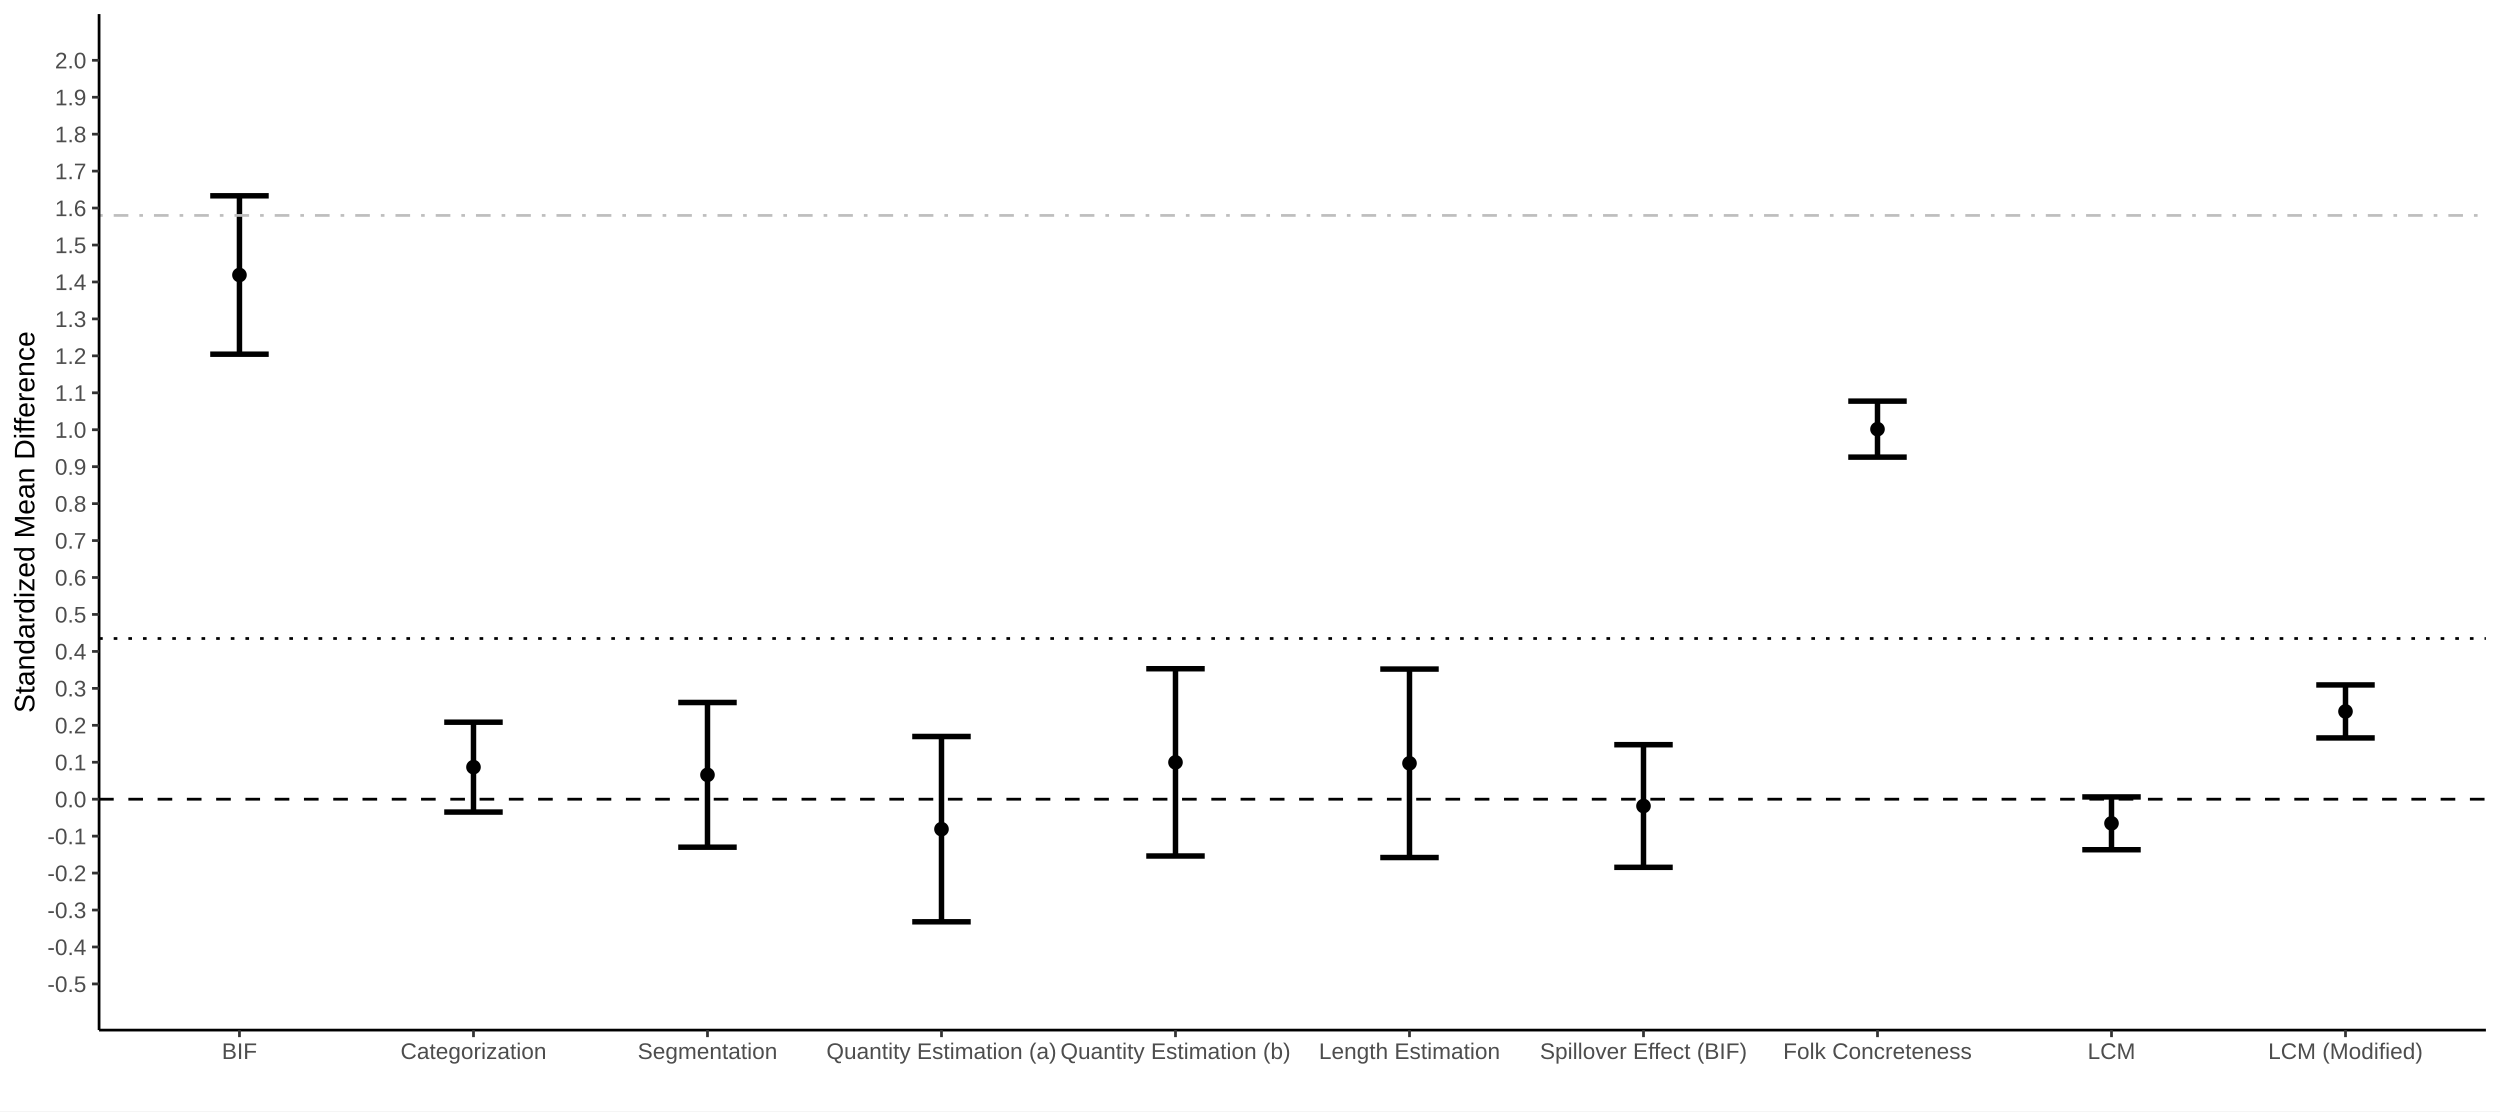
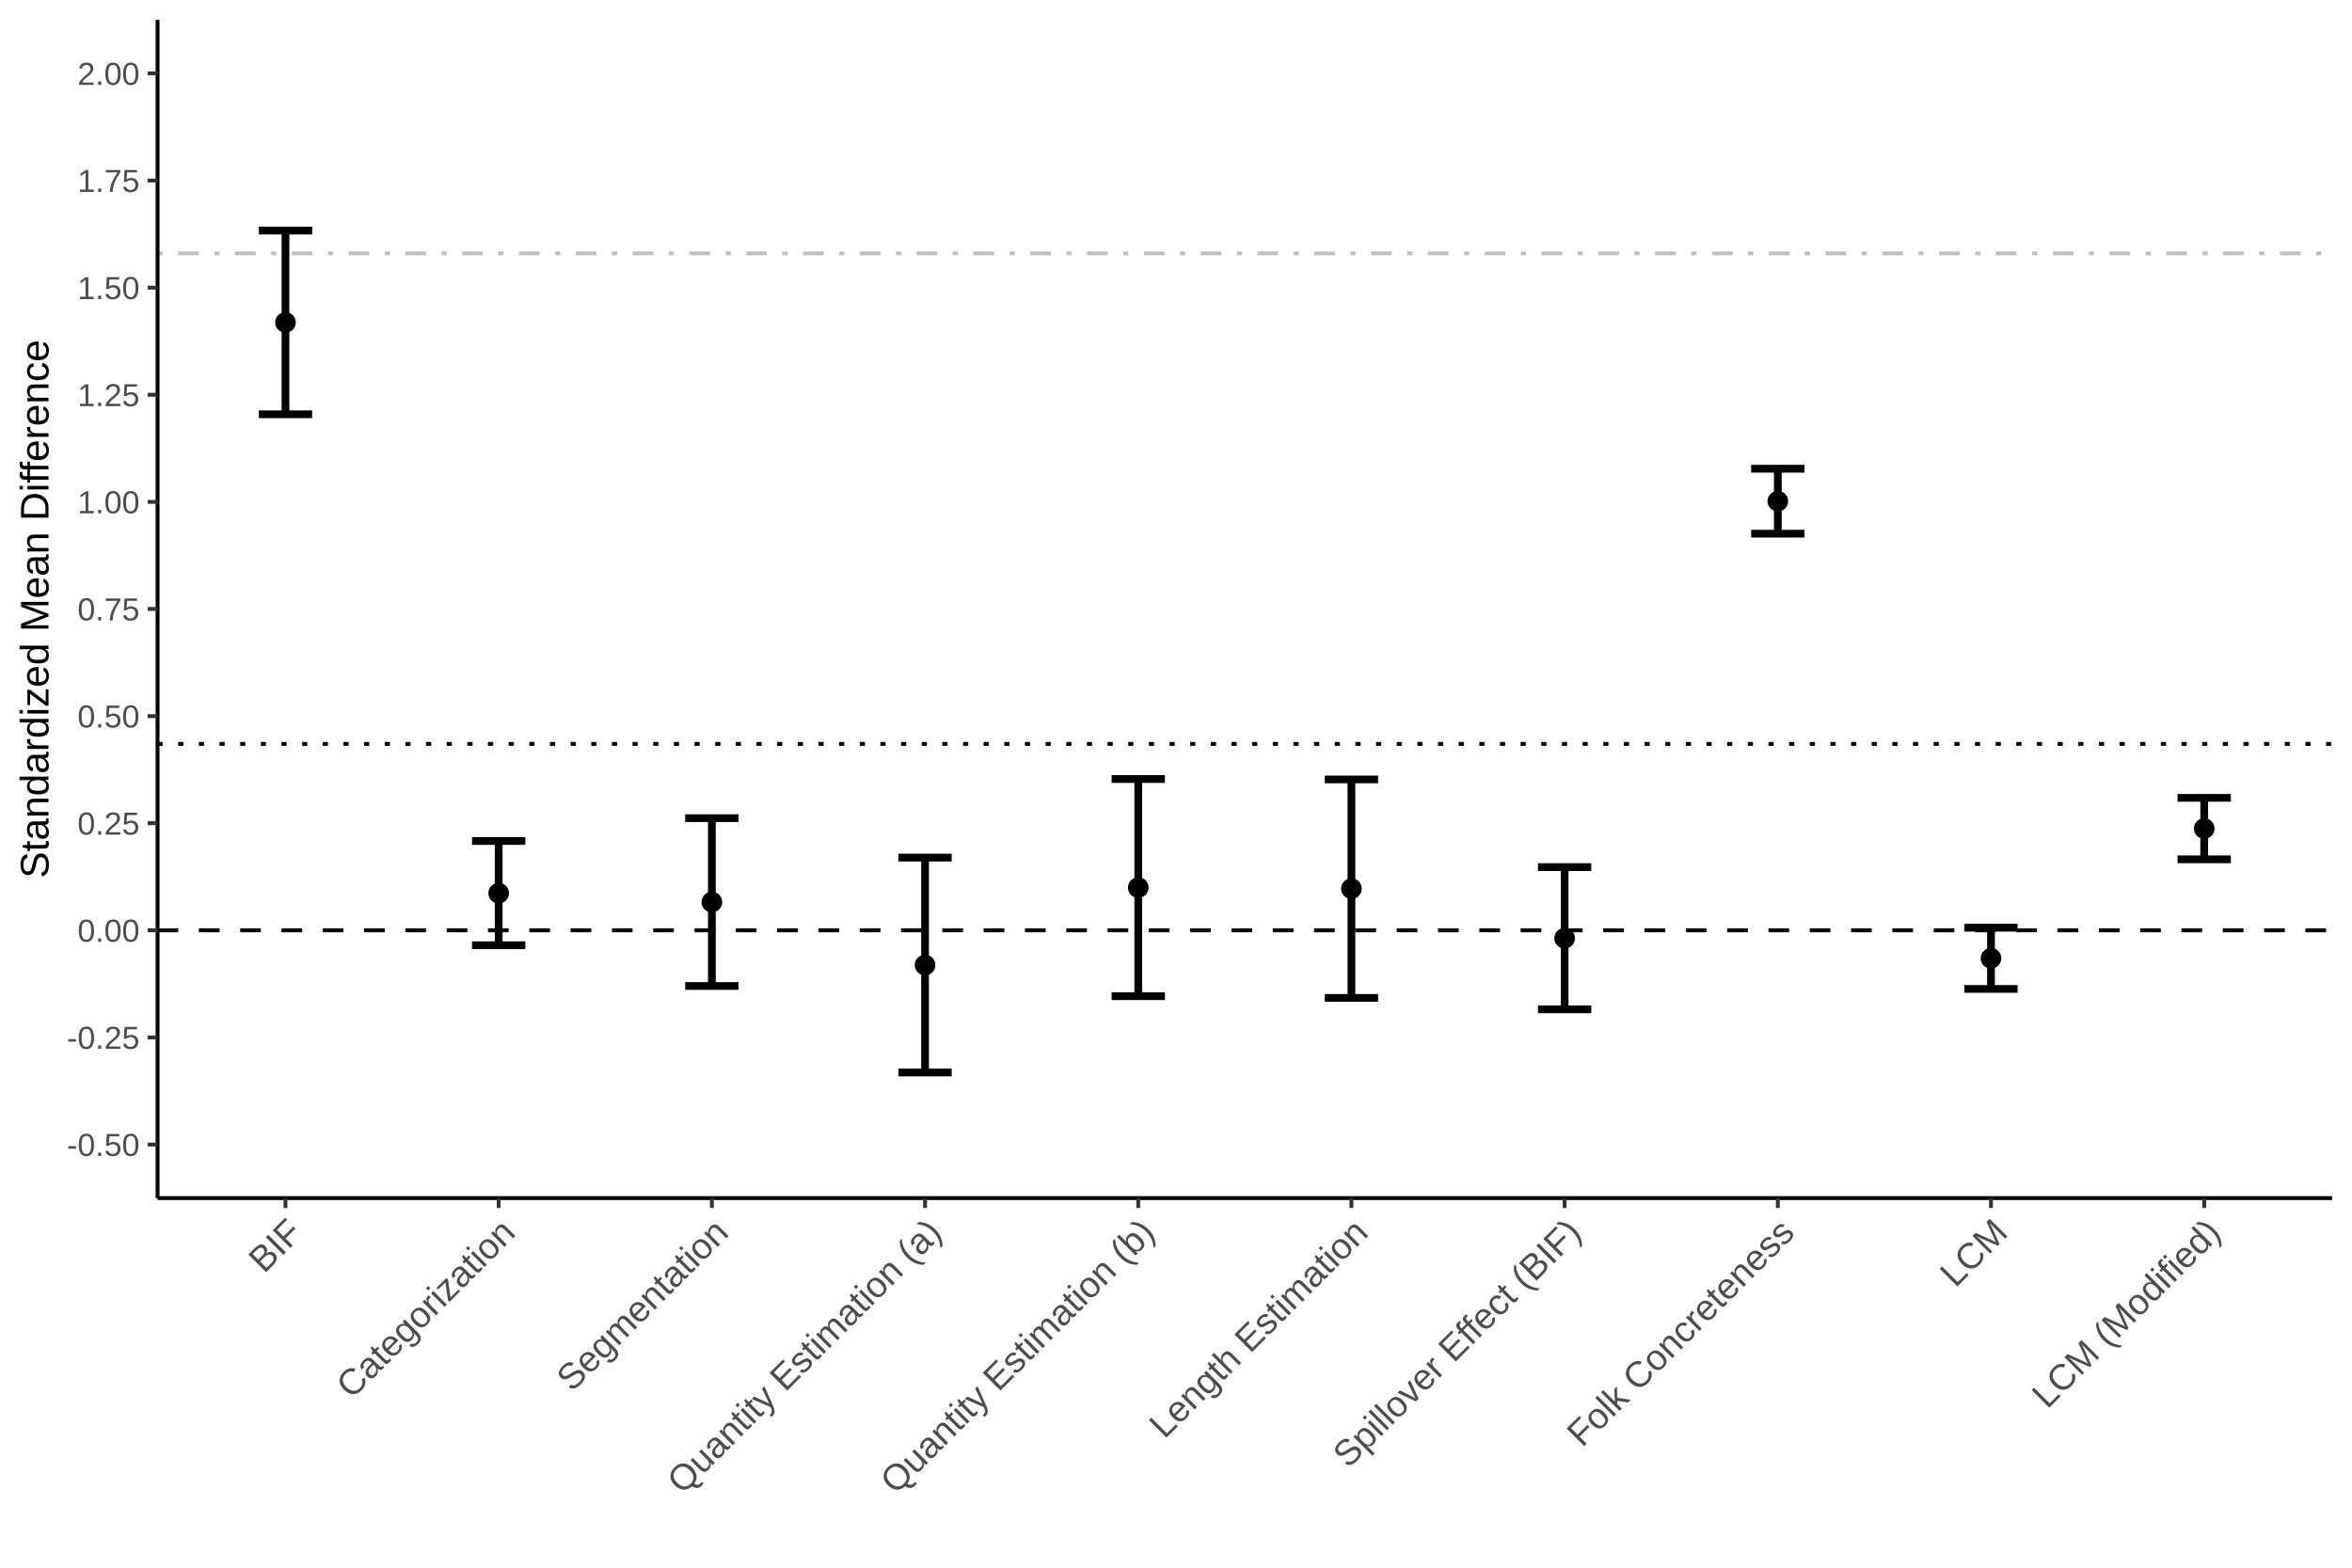
- <svg xmlns="http://www.w3.org/2000/svg" class="svglite" width="972.00pt" height="432.00pt" viewBox="0 0 972.00 432.00">
+ <svg xmlns="http://www.w3.org/2000/svg" class="svglite" width="648.00pt" height="432.00pt" viewBox="0 0 648.00 432.00">
  <defs>
    <style type="text/css">
    .svglite line, .svglite polyline, .svglite polygon, .svglite path, .svglite rect, .svglite circle {
      fill: none;
      stroke: #000000;
      stroke-linecap: round;
      stroke-linejoin: round;
      stroke-miterlimit: 10.00;
    }
    .svglite text {
      white-space: pre;
    }
  </style>
  </defs>
  <rect width="100%" height="100%" style="stroke: none; fill: #FFFFFF;" />
  <defs>
-     <clipPath id="cpMC4wMHw5NzIuMDB8MC4wMHw0MzIuMDA=">
-       <rect x="0.00" y="0.00" width="972.00" height="432.00" />
+     <clipPath id="cpMC4wMHw2NDguMDB8MC4wMHw0MzIuMDA=">
+       <rect x="0.00" y="0.00" width="648.00" height="432.00" />
    </clipPath>
  </defs>
-   <g clip-path="url(#cpMC4wMHw5NzIuMDB8MC4wMHw0MzIuMDA=)">
-     <rect x="0" y="0.00" width="972.00" height="432.00" style="stroke-width: 1.07; stroke: #FFFFFF; fill: #FFFFFF;" />
+   <g clip-path="url(#cpMC4wMHw2NDguMDB8MC4wMHw0MzIuMDA=)">
+     <rect x="0.00" y="-0" width="648.00" height="432.00" style="stroke-width: 1.07; stroke: #FFFFFF; fill: #FFFFFF;" />
  </g>
  <defs>
-     <clipPath id="cpMzguNTJ8OTY2LjUyfDUuNDh8NDAwLjUw">
-       <rect x="38.52" y="5.48" width="928.00" height="395.02" />
+     <clipPath id="cpNDMuNDF8NjQyLjUyfDUuNDh8MzMwLjE1">
+       <rect x="43.41" y="5.48" width="599.11" height="324.67" />
    </clipPath>
  </defs>
-   <g clip-path="url(#cpMzguNTJ8OTY2LjUyfDUuNDh8NDAwLjUw)">
-     <rect x="38.52" y="5.48" width="928.00" height="395.02" style="stroke-width: 1.07; stroke: none; fill: #FFFFFF;" />
-     <circle cx="93.10" cy="106.92" r="2.49" style="stroke-width: 0.71; fill: #000000;" />
-     <circle cx="184.09" cy="298.26" r="2.49" style="stroke-width: 0.71; fill: #000000;" />
-     <circle cx="275.07" cy="301.26" r="2.49" style="stroke-width: 0.71; fill: #000000;" />
-     <circle cx="366.05" cy="322.37" r="2.49" style="stroke-width: 0.71; fill: #000000;" />
-     <circle cx="457.03" cy="296.40" r="2.49" style="stroke-width: 0.71; fill: #000000;" />
-     <circle cx="548.01" cy="296.77" r="2.49" style="stroke-width: 0.71; fill: #000000;" />
-     <circle cx="638.99" cy="313.38" r="2.49" style="stroke-width: 0.71; fill: #000000;" />
-     <circle cx="729.97" cy="166.86" r="2.49" style="stroke-width: 0.71; fill: #000000;" />
-     <circle cx="820.95" cy="320.11" r="2.49" style="stroke-width: 0.71; fill: #000000;" />
-     <circle cx="911.93" cy="276.61" r="2.49" style="stroke-width: 0.71; fill: #000000;" />
-     <polyline points="81.73,76.12 104.48,76.12 " style="stroke-width: 2.13; stroke-linecap: butt;" />
-     <polyline points="93.10,76.12 93.10,137.71 " style="stroke-width: 2.13; stroke-linecap: butt;" />
-     <polyline points="81.73,137.71 104.48,137.71 " style="stroke-width: 2.13; stroke-linecap: butt;" />
-     <polyline points="172.71,280.78 195.46,280.78 " style="stroke-width: 2.13; stroke-linecap: butt;" />
-     <polyline points="184.09,280.78 184.09,315.74 " style="stroke-width: 2.13; stroke-linecap: butt;" />
-     <polyline points="172.71,315.74 195.46,315.74 " style="stroke-width: 2.13; stroke-linecap: butt;" />
-     <polyline points="263.69,273.13 286.44,273.13 " style="stroke-width: 2.13; stroke-linecap: butt;" />
-     <polyline points="275.07,273.13 275.07,329.38 " style="stroke-width: 2.13; stroke-linecap: butt;" />
-     <polyline points="263.69,329.38 286.44,329.38 " style="stroke-width: 2.13; stroke-linecap: butt;" />
-     <polyline points="354.67,286.35 377.42,286.35 " style="stroke-width: 2.13; stroke-linecap: butt;" />
-     <polyline points="366.05,286.35 366.05,358.39 " style="stroke-width: 2.13; stroke-linecap: butt;" />
-     <polyline points="354.67,358.39 377.42,358.39 " style="stroke-width: 2.13; stroke-linecap: butt;" />
-     <polyline points="445.66,260.00 468.40,260.00 " style="stroke-width: 2.13; stroke-linecap: butt;" />
-     <polyline points="457.03,260.00 457.03,332.81 " style="stroke-width: 2.13; stroke-linecap: butt;" />
-     <polyline points="445.66,332.81 468.40,332.81 " style="stroke-width: 2.13; stroke-linecap: butt;" />
-     <polyline points="536.64,260.13 559.38,260.13 " style="stroke-width: 2.13; stroke-linecap: butt;" />
-     <polyline points="548.01,260.13 548.01,333.40 " style="stroke-width: 2.13; stroke-linecap: butt;" />
-     <polyline points="536.64,333.40 559.38,333.40 " style="stroke-width: 2.13; stroke-linecap: butt;" />
-     <polyline points="627.62,289.54 650.36,289.54 " style="stroke-width: 2.13; stroke-linecap: butt;" />
-     <polyline points="638.99,289.54 638.99,337.23 " style="stroke-width: 2.13; stroke-linecap: butt;" />
-     <polyline points="627.62,337.23 650.36,337.23 " style="stroke-width: 2.13; stroke-linecap: butt;" />
-     <polyline points="718.60,155.97 741.34,155.97 " style="stroke-width: 2.13; stroke-linecap: butt;" />
-     <polyline points="729.97,155.97 729.97,177.74 " style="stroke-width: 2.13; stroke-linecap: butt;" />
-     <polyline points="718.60,177.74 741.34,177.74 " style="stroke-width: 2.13; stroke-linecap: butt;" />
-     <polyline points="809.58,309.84 832.32,309.84 " style="stroke-width: 2.13; stroke-linecap: butt;" />
-     <polyline points="820.95,309.84 820.95,330.38 " style="stroke-width: 2.13; stroke-linecap: butt;" />
-     <polyline points="809.58,330.38 832.32,330.38 " style="stroke-width: 2.13; stroke-linecap: butt;" />
-     <polyline points="900.56,266.31 923.30,266.31 " style="stroke-width: 2.13; stroke-linecap: butt;" />
-     <polyline points="911.93,266.31 911.93,286.91 " style="stroke-width: 2.13; stroke-linecap: butt;" />
-     <polyline points="900.56,286.91 923.30,286.91 " style="stroke-width: 2.13; stroke-linecap: butt;" />
-     <line x1="38.52" y1="310.73" x2="966.52" y2="310.73" style="stroke-width: 1.07; stroke-dasharray: 5.69,5.69; stroke-linecap: butt;" />
-     <line x1="38.52" y1="248.24" x2="966.52" y2="248.24" style="stroke-width: 1.07; stroke-dasharray: 1.42,4.27; stroke-linecap: butt;" />
-     <line x1="38.52" y1="83.77" x2="966.52" y2="83.77" style="stroke-width: 1.07; stroke: #BEBEBE; stroke-dasharray: 1.42,4.27,5.69,4.27; stroke-linecap: butt;" />
+   <g clip-path="url(#cpNDMuNDF8NjQyLjUyfDUuNDh8MzMwLjE1)">
+     <rect x="43.41" y="5.48" width="599.11" height="324.67" style="stroke-width: 1.07; stroke: none; fill: #FFFFFF;" />
+     <circle cx="78.65" cy="88.85" r="2.49" style="stroke-width: 0.71; fill: #000000;" />
+     <circle cx="137.39" cy="246.12" r="2.49" style="stroke-width: 0.71; fill: #000000;" />
+     <circle cx="196.13" cy="248.58" r="2.49" style="stroke-width: 0.71; fill: #000000;" />
+     <circle cx="254.86" cy="265.93" r="2.49" style="stroke-width: 0.71; fill: #000000;" />
+     <circle cx="313.60" cy="244.59" r="2.49" style="stroke-width: 0.71; fill: #000000;" />
+     <circle cx="372.33" cy="244.89" r="2.49" style="stroke-width: 0.71; fill: #000000;" />
+     <circle cx="431.07" cy="258.54" r="2.49" style="stroke-width: 0.71; fill: #000000;" />
+     <circle cx="489.81" cy="138.11" r="2.49" style="stroke-width: 0.71; fill: #000000;" />
+     <circle cx="548.54" cy="264.07" r="2.49" style="stroke-width: 0.71; fill: #000000;" />
+     <circle cx="607.28" cy="228.32" r="2.49" style="stroke-width: 0.71; fill: #000000;" />
+     <polyline points="71.31,63.54 86.00,63.54 " style="stroke-width: 2.13; stroke-linecap: butt;" />
+     <polyline points="78.65,63.54 78.65,114.16 " style="stroke-width: 2.13; stroke-linecap: butt;" />
+     <polyline points="71.31,114.16 86.00,114.16 " style="stroke-width: 2.13; stroke-linecap: butt;" />
+     <polyline points="130.05,231.75 144.73,231.75 " style="stroke-width: 2.13; stroke-linecap: butt;" />
+     <polyline points="137.39,231.75 137.39,260.48 " style="stroke-width: 2.13; stroke-linecap: butt;" />
+     <polyline points="130.05,260.48 144.73,260.48 " style="stroke-width: 2.13; stroke-linecap: butt;" />
+     <polyline points="188.78,225.46 203.47,225.46 " style="stroke-width: 2.13; stroke-linecap: butt;" />
+     <polyline points="196.13,225.46 196.13,271.70 " style="stroke-width: 2.13; stroke-linecap: butt;" />
+     <polyline points="188.78,271.70 203.47,271.70 " style="stroke-width: 2.13; stroke-linecap: butt;" />
+     <polyline points="247.52,236.32 262.20,236.32 " style="stroke-width: 2.13; stroke-linecap: butt;" />
+     <polyline points="254.86,236.32 254.86,295.54 " style="stroke-width: 2.13; stroke-linecap: butt;" />
+     <polyline points="247.52,295.54 262.20,295.54 " style="stroke-width: 2.13; stroke-linecap: butt;" />
+     <polyline points="306.26,214.67 320.94,214.67 " style="stroke-width: 2.13; stroke-linecap: butt;" />
+     <polyline points="313.60,214.67 313.60,274.51 " style="stroke-width: 2.13; stroke-linecap: butt;" />
+     <polyline points="306.26,274.51 320.94,274.51 " style="stroke-width: 2.13; stroke-linecap: butt;" />
+     <polyline points="364.99,214.78 379.68,214.78 " style="stroke-width: 2.13; stroke-linecap: butt;" />
+     <polyline points="372.33,214.78 372.33,274.99 " style="stroke-width: 2.13; stroke-linecap: butt;" />
+     <polyline points="364.99,274.99 379.68,274.99 " style="stroke-width: 2.13; stroke-linecap: butt;" />
+     <polyline points="423.73,238.95 438.41,238.95 " style="stroke-width: 2.13; stroke-linecap: butt;" />
+     <polyline points="431.07,238.95 431.07,278.14 " style="stroke-width: 2.13; stroke-linecap: butt;" />
+     <polyline points="423.73,278.14 438.41,278.14 " style="stroke-width: 2.13; stroke-linecap: butt;" />
+     <polyline points="482.46,129.17 497.15,129.17 " style="stroke-width: 2.13; stroke-linecap: butt;" />
+     <polyline points="489.81,129.17 489.81,147.06 " style="stroke-width: 2.13; stroke-linecap: butt;" />
+     <polyline points="482.46,147.06 497.15,147.06 " style="stroke-width: 2.13; stroke-linecap: butt;" />
+     <polyline points="541.20,255.64 555.88,255.64 " style="stroke-width: 2.13; stroke-linecap: butt;" />
+     <polyline points="548.54,255.64 548.54,272.51 " style="stroke-width: 2.13; stroke-linecap: butt;" />
+     <polyline points="541.20,272.51 555.88,272.51 " style="stroke-width: 2.13; stroke-linecap: butt;" />
+     <polyline points="599.94,219.86 614.62,219.86 " style="stroke-width: 2.13; stroke-linecap: butt;" />
+     <polyline points="607.28,219.86 607.28,236.79 " style="stroke-width: 2.13; stroke-linecap: butt;" />
+     <polyline points="599.94,236.79 614.62,236.79 " style="stroke-width: 2.13; stroke-linecap: butt;" />
+     <line x1="43.41" y1="256.36" x2="642.52" y2="256.36" style="stroke-width: 1.07; stroke-dasharray: 5.69,5.69; stroke-linecap: butt;" />
+     <line x1="43.41" y1="205.00" x2="642.52" y2="205.00" style="stroke-width: 1.07; stroke-dasharray: 1.42,4.27; stroke-linecap: butt;" />
+     <line x1="43.41" y1="69.82" x2="642.52" y2="69.82" style="stroke-width: 1.07; stroke: #BEBEBE; stroke-dasharray: 1.42,4.27,5.69,4.27; stroke-linecap: butt;" />
  </g>
-   <g clip-path="url(#cpMC4wMHw5NzIuMDB8MC4wMHw0MzIuMDA=)">
-     <polyline points="38.52,400.50 38.52,5.48 " style="stroke-width: 1.07; stroke-linecap: butt;" />
-     <text x="33.58" y="385.70" text-anchor="end" style="font-size: 8.80px;fill: #4D4D4D; font-family: &quot;Arial&quot;;" textLength="15.17px" lengthAdjust="spacingAndGlyphs">-0.5</text>
-     <text x="33.58" y="371.33" text-anchor="end" style="font-size: 8.80px;fill: #4D4D4D; font-family: &quot;Arial&quot;;" textLength="15.17px" lengthAdjust="spacingAndGlyphs">-0.4</text>
-     <text x="33.58" y="356.97" text-anchor="end" style="font-size: 8.80px;fill: #4D4D4D; font-family: &quot;Arial&quot;;" textLength="15.17px" lengthAdjust="spacingAndGlyphs">-0.3</text>
-     <text x="33.58" y="342.60" text-anchor="end" style="font-size: 8.80px;fill: #4D4D4D; font-family: &quot;Arial&quot;;" textLength="15.17px" lengthAdjust="spacingAndGlyphs">-0.2</text>
-     <text x="33.58" y="328.24" text-anchor="end" style="font-size: 8.80px;fill: #4D4D4D; font-family: &quot;Arial&quot;;" textLength="15.17px" lengthAdjust="spacingAndGlyphs">-0.1</text>
-     <text x="33.58" y="313.88" text-anchor="end" style="font-size: 8.80px;fill: #4D4D4D; font-family: &quot;Arial&quot;;" textLength="12.24px" lengthAdjust="spacingAndGlyphs">0.0</text>
-     <text x="33.58" y="299.51" text-anchor="end" style="font-size: 8.80px;fill: #4D4D4D; font-family: &quot;Arial&quot;;" textLength="12.24px" lengthAdjust="spacingAndGlyphs">0.1</text>
-     <text x="33.58" y="285.15" text-anchor="end" style="font-size: 8.80px;fill: #4D4D4D; font-family: &quot;Arial&quot;;" textLength="12.24px" lengthAdjust="spacingAndGlyphs">0.2</text>
-     <text x="33.58" y="270.78" text-anchor="end" style="font-size: 8.80px;fill: #4D4D4D; font-family: &quot;Arial&quot;;" textLength="12.24px" lengthAdjust="spacingAndGlyphs">0.3</text>
-     <text x="33.58" y="256.42" text-anchor="end" style="font-size: 8.80px;fill: #4D4D4D; font-family: &quot;Arial&quot;;" textLength="12.24px" lengthAdjust="spacingAndGlyphs">0.4</text>
-     <text x="33.58" y="242.05" text-anchor="end" style="font-size: 8.80px;fill: #4D4D4D; font-family: &quot;Arial&quot;;" textLength="12.24px" lengthAdjust="spacingAndGlyphs">0.5</text>
-     <text x="33.58" y="227.69" text-anchor="end" style="font-size: 8.80px;fill: #4D4D4D; font-family: &quot;Arial&quot;;" textLength="12.24px" lengthAdjust="spacingAndGlyphs">0.6</text>
-     <text x="33.58" y="213.32" text-anchor="end" style="font-size: 8.80px;fill: #4D4D4D; font-family: &quot;Arial&quot;;" textLength="12.24px" lengthAdjust="spacingAndGlyphs">0.7</text>
-     <text x="33.58" y="198.96" text-anchor="end" style="font-size: 8.80px;fill: #4D4D4D; font-family: &quot;Arial&quot;;" textLength="12.24px" lengthAdjust="spacingAndGlyphs">0.8</text>
-     <text x="33.58" y="184.59" text-anchor="end" style="font-size: 8.80px;fill: #4D4D4D; font-family: &quot;Arial&quot;;" textLength="12.24px" lengthAdjust="spacingAndGlyphs">0.9</text>
-     <text x="33.58" y="170.23" text-anchor="end" style="font-size: 8.80px;fill: #4D4D4D; font-family: &quot;Arial&quot;;" textLength="12.24px" lengthAdjust="spacingAndGlyphs">1.0</text>
-     <text x="33.58" y="155.87" text-anchor="end" style="font-size: 8.80px;fill: #4D4D4D; font-family: &quot;Arial&quot;;" textLength="12.24px" lengthAdjust="spacingAndGlyphs">1.1</text>
-     <text x="33.58" y="141.50" text-anchor="end" style="font-size: 8.80px;fill: #4D4D4D; font-family: &quot;Arial&quot;;" textLength="12.24px" lengthAdjust="spacingAndGlyphs">1.2</text>
-     <text x="33.58" y="127.14" text-anchor="end" style="font-size: 8.80px;fill: #4D4D4D; font-family: &quot;Arial&quot;;" textLength="12.24px" lengthAdjust="spacingAndGlyphs">1.3</text>
-     <text x="33.58" y="112.77" text-anchor="end" style="font-size: 8.80px;fill: #4D4D4D; font-family: &quot;Arial&quot;;" textLength="12.24px" lengthAdjust="spacingAndGlyphs">1.4</text>
-     <text x="33.58" y="98.41" text-anchor="end" style="font-size: 8.80px;fill: #4D4D4D; font-family: &quot;Arial&quot;;" textLength="12.24px" lengthAdjust="spacingAndGlyphs">1.5</text>
-     <text x="33.58" y="84.04" text-anchor="end" style="font-size: 8.80px;fill: #4D4D4D; font-family: &quot;Arial&quot;;" textLength="12.24px" lengthAdjust="spacingAndGlyphs">1.6</text>
-     <text x="33.58" y="69.68" text-anchor="end" style="font-size: 8.80px;fill: #4D4D4D; font-family: &quot;Arial&quot;;" textLength="12.24px" lengthAdjust="spacingAndGlyphs">1.7</text>
-     <text x="33.58" y="55.31" text-anchor="end" style="font-size: 8.80px;fill: #4D4D4D; font-family: &quot;Arial&quot;;" textLength="12.24px" lengthAdjust="spacingAndGlyphs">1.8</text>
-     <text x="33.58" y="40.95" text-anchor="end" style="font-size: 8.80px;fill: #4D4D4D; font-family: &quot;Arial&quot;;" textLength="12.24px" lengthAdjust="spacingAndGlyphs">1.9</text>
-     <text x="33.58" y="26.59" text-anchor="end" style="font-size: 8.80px;fill: #4D4D4D; font-family: &quot;Arial&quot;;" textLength="12.24px" lengthAdjust="spacingAndGlyphs">2.0</text>
-     <polyline points="35.78,382.55 38.52,382.55 " style="stroke-width: 1.07; stroke: #333333; stroke-linecap: butt;" />
-     <polyline points="35.78,368.18 38.52,368.18 " style="stroke-width: 1.07; stroke: #333333; stroke-linecap: butt;" />
-     <polyline points="35.78,353.82 38.52,353.82 " style="stroke-width: 1.07; stroke: #333333; stroke-linecap: butt;" />
-     <polyline points="35.78,339.45 38.52,339.45 " style="stroke-width: 1.07; stroke: #333333; stroke-linecap: butt;" />
-     <polyline points="35.78,325.09 38.52,325.09 " style="stroke-width: 1.07; stroke: #333333; stroke-linecap: butt;" />
-     <polyline points="35.78,310.73 38.52,310.73 " style="stroke-width: 1.07; stroke: #333333; stroke-linecap: butt;" />
-     <polyline points="35.78,296.36 38.52,296.36 " style="stroke-width: 1.07; stroke: #333333; stroke-linecap: butt;" />
-     <polyline points="35.78,282.00 38.52,282.00 " style="stroke-width: 1.07; stroke: #333333; stroke-linecap: butt;" />
-     <polyline points="35.78,267.63 38.52,267.63 " style="stroke-width: 1.07; stroke: #333333; stroke-linecap: butt;" />
-     <polyline points="35.78,253.27 38.52,253.27 " style="stroke-width: 1.07; stroke: #333333; stroke-linecap: butt;" />
-     <polyline points="35.78,238.90 38.52,238.90 " style="stroke-width: 1.07; stroke: #333333; stroke-linecap: butt;" />
-     <polyline points="35.78,224.54 38.52,224.54 " style="stroke-width: 1.07; stroke: #333333; stroke-linecap: butt;" />
-     <polyline points="35.78,210.17 38.52,210.17 " style="stroke-width: 1.07; stroke: #333333; stroke-linecap: butt;" />
-     <polyline points="35.78,195.81 38.52,195.81 " style="stroke-width: 1.07; stroke: #333333; stroke-linecap: butt;" />
-     <polyline points="35.78,181.44 38.52,181.44 " style="stroke-width: 1.07; stroke: #333333; stroke-linecap: butt;" />
-     <polyline points="35.78,167.08 38.52,167.08 " style="stroke-width: 1.07; stroke: #333333; stroke-linecap: butt;" />
-     <polyline points="35.78,152.72 38.52,152.72 " style="stroke-width: 1.07; stroke: #333333; stroke-linecap: butt;" />
-     <polyline points="35.78,138.35 38.52,138.35 " style="stroke-width: 1.07; stroke: #333333; stroke-linecap: butt;" />
-     <polyline points="35.78,123.99 38.52,123.99 " style="stroke-width: 1.07; stroke: #333333; stroke-linecap: butt;" />
-     <polyline points="35.78,109.62 38.52,109.62 " style="stroke-width: 1.07; stroke: #333333; stroke-linecap: butt;" />
-     <polyline points="35.78,95.26 38.52,95.26 " style="stroke-width: 1.07; stroke: #333333; stroke-linecap: butt;" />
-     <polyline points="35.78,80.89 38.52,80.89 " style="stroke-width: 1.07; stroke: #333333; stroke-linecap: butt;" />
-     <polyline points="35.78,66.53 38.52,66.53 " style="stroke-width: 1.07; stroke: #333333; stroke-linecap: butt;" />
-     <polyline points="35.78,52.16 38.52,52.16 " style="stroke-width: 1.07; stroke: #333333; stroke-linecap: butt;" />
-     <polyline points="35.78,37.80 38.52,37.80 " style="stroke-width: 1.07; stroke: #333333; stroke-linecap: butt;" />
-     <polyline points="35.78,23.44 38.52,23.44 " style="stroke-width: 1.07; stroke: #333333; stroke-linecap: butt;" />
-     <polyline points="38.52,400.50 966.52,400.50 " style="stroke-width: 1.07; stroke-linecap: butt;" />
-     <polyline points="93.10,403.24 93.10,400.50 " style="stroke-width: 1.07; stroke: #333333; stroke-linecap: butt;" />
-     <polyline points="184.09,403.24 184.09,400.50 " style="stroke-width: 1.07; stroke: #333333; stroke-linecap: butt;" />
-     <polyline points="275.07,403.24 275.07,400.50 " style="stroke-width: 1.07; stroke: #333333; stroke-linecap: butt;" />
-     <polyline points="366.05,403.24 366.05,400.50 " style="stroke-width: 1.07; stroke: #333333; stroke-linecap: butt;" />
-     <polyline points="457.03,403.24 457.03,400.50 " style="stroke-width: 1.07; stroke: #333333; stroke-linecap: butt;" />
-     <polyline points="548.01,403.24 548.01,400.50 " style="stroke-width: 1.07; stroke: #333333; stroke-linecap: butt;" />
-     <polyline points="638.99,403.24 638.99,400.50 " style="stroke-width: 1.07; stroke: #333333; stroke-linecap: butt;" />
-     <polyline points="729.97,403.24 729.97,400.50 " style="stroke-width: 1.07; stroke: #333333; stroke-linecap: butt;" />
-     <polyline points="820.95,403.24 820.95,400.50 " style="stroke-width: 1.07; stroke: #333333; stroke-linecap: butt;" />
-     <polyline points="911.93,403.24 911.93,400.50 " style="stroke-width: 1.07; stroke: #333333; stroke-linecap: butt;" />
-     <text x="93.10" y="411.74" text-anchor="middle" style="font-size: 8.80px;fill: #4D4D4D; font-family: &quot;Arial&quot;;" textLength="13.69px" lengthAdjust="spacingAndGlyphs">BIF</text>
-     <text x="184.09" y="411.74" text-anchor="middle" style="font-size: 8.80px;fill: #4D4D4D; font-family: &quot;Arial&quot;;" textLength="56.75px" lengthAdjust="spacingAndGlyphs">Categorization</text>
-     <text x="275.07" y="411.74" text-anchor="middle" style="font-size: 8.80px;fill: #4D4D4D; font-family: &quot;Arial&quot;;" textLength="54.32px" lengthAdjust="spacingAndGlyphs">Segmentation</text>
-     <text x="366.05" y="411.74" text-anchor="middle" style="font-size: 8.80px;fill: #4D4D4D; font-family: &quot;Arial&quot;;" textLength="89.52px" lengthAdjust="spacingAndGlyphs">Quantity Estimation (a)</text>
-     <text x="457.03" y="411.74" text-anchor="middle" style="font-size: 8.80px;fill: #4D4D4D; font-family: &quot;Arial&quot;;" textLength="89.52px" lengthAdjust="spacingAndGlyphs">Quantity Estimation (b)</text>
-     <text x="548.01" y="411.74" text-anchor="middle" style="font-size: 8.80px;fill: #4D4D4D; font-family: &quot;Arial&quot;;" textLength="70.46px" lengthAdjust="spacingAndGlyphs">Length Estimation</text>
-     <text x="638.99" y="411.74" text-anchor="middle" style="font-size: 8.80px;fill: #4D4D4D; font-family: &quot;Arial&quot;;" textLength="80.53px" lengthAdjust="spacingAndGlyphs">Spillover Effect (BIF)</text>
-     <text x="729.97" y="411.74" text-anchor="middle" style="font-size: 8.80px;fill: #4D4D4D; font-family: &quot;Arial&quot;;" textLength="73.37px" lengthAdjust="spacingAndGlyphs">Folk Concreteness</text>
-     <text x="820.95" y="411.74" text-anchor="middle" style="font-size: 8.80px;fill: #4D4D4D; font-family: &quot;Arial&quot;;" textLength="18.58px" lengthAdjust="spacingAndGlyphs">LCM</text>
-     <text x="911.93" y="411.74" text-anchor="middle" style="font-size: 8.80px;fill: #4D4D4D; font-family: &quot;Arial&quot;;" textLength="60.15px" lengthAdjust="spacingAndGlyphs">LCM (Modified)</text>
-     <text transform="translate(13.36,202.99) rotate(-90)" text-anchor="middle" style="font-size: 11.00px; font-family: &quot;Arial&quot;;" textLength="148.44px" lengthAdjust="spacingAndGlyphs">Standardized Mean Difference</text>
+   <g clip-path="url(#cpMC4wMHw2NDguMDB8MC4wMHw0MzIuMDA=)">
+     <polyline points="43.41,330.15 43.41,5.48 " style="stroke-width: 1.07; stroke-linecap: butt;" />
+     <text x="38.48" y="318.54" text-anchor="end" style="font-size: 8.80px;fill: #4D4D4D; font-family: &quot;Arial&quot;;" textLength="20.07px" lengthAdjust="spacingAndGlyphs">-0.50</text>
+     <text x="38.48" y="289.03" text-anchor="end" style="font-size: 8.80px;fill: #4D4D4D; font-family: &quot;Arial&quot;;" textLength="20.07px" lengthAdjust="spacingAndGlyphs">-0.25</text>
+     <text x="38.48" y="259.51" text-anchor="end" style="font-size: 8.80px;fill: #4D4D4D; font-family: &quot;Arial&quot;;" textLength="17.14px" lengthAdjust="spacingAndGlyphs">0.00</text>
+     <text x="38.48" y="229.99" text-anchor="end" style="font-size: 8.80px;fill: #4D4D4D; font-family: &quot;Arial&quot;;" textLength="17.14px" lengthAdjust="spacingAndGlyphs">0.25</text>
+     <text x="38.48" y="200.48" text-anchor="end" style="font-size: 8.80px;fill: #4D4D4D; font-family: &quot;Arial&quot;;" textLength="17.14px" lengthAdjust="spacingAndGlyphs">0.50</text>
+     <text x="38.48" y="170.96" text-anchor="end" style="font-size: 8.80px;fill: #4D4D4D; font-family: &quot;Arial&quot;;" textLength="17.14px" lengthAdjust="spacingAndGlyphs">0.75</text>
+     <text x="38.48" y="141.45" text-anchor="end" style="font-size: 8.80px;fill: #4D4D4D; font-family: &quot;Arial&quot;;" textLength="17.14px" lengthAdjust="spacingAndGlyphs">1.00</text>
+     <text x="38.48" y="111.93" text-anchor="end" style="font-size: 8.80px;fill: #4D4D4D; font-family: &quot;Arial&quot;;" textLength="17.14px" lengthAdjust="spacingAndGlyphs">1.25</text>
+     <text x="38.48" y="82.42" text-anchor="end" style="font-size: 8.80px;fill: #4D4D4D; font-family: &quot;Arial&quot;;" textLength="17.14px" lengthAdjust="spacingAndGlyphs">1.50</text>
+     <text x="38.48" y="52.90" text-anchor="end" style="font-size: 8.80px;fill: #4D4D4D; font-family: &quot;Arial&quot;;" textLength="17.14px" lengthAdjust="spacingAndGlyphs">1.75</text>
+     <text x="38.48" y="23.39" text-anchor="end" style="font-size: 8.80px;fill: #4D4D4D; font-family: &quot;Arial&quot;;" textLength="17.14px" lengthAdjust="spacingAndGlyphs">2.00</text>
+     <polyline points="40.67,315.39 43.41,315.39 " style="stroke-width: 1.07; stroke: #333333; stroke-linecap: butt;" />
+     <polyline points="40.67,285.88 43.41,285.88 " style="stroke-width: 1.07; stroke: #333333; stroke-linecap: butt;" />
+     <polyline points="40.67,256.36 43.41,256.36 " style="stroke-width: 1.07; stroke: #333333; stroke-linecap: butt;" />
+     <polyline points="40.67,226.84 43.41,226.84 " style="stroke-width: 1.07; stroke: #333333; stroke-linecap: butt;" />
+     <polyline points="40.67,197.33 43.41,197.33 " style="stroke-width: 1.07; stroke: #333333; stroke-linecap: butt;" />
+     <polyline points="40.67,167.81 43.41,167.81 " style="stroke-width: 1.07; stroke: #333333; stroke-linecap: butt;" />
+     <polyline points="40.67,138.30 43.41,138.30 " style="stroke-width: 1.07; stroke: #333333; stroke-linecap: butt;" />
+     <polyline points="40.67,108.78 43.41,108.78 " style="stroke-width: 1.07; stroke: #333333; stroke-linecap: butt;" />
+     <polyline points="40.67,79.27 43.41,79.27 " style="stroke-width: 1.07; stroke: #333333; stroke-linecap: butt;" />
+     <polyline points="40.67,49.75 43.41,49.75 " style="stroke-width: 1.07; stroke: #333333; stroke-linecap: butt;" />
+     <polyline points="40.67,20.24 43.41,20.24 " style="stroke-width: 1.07; stroke: #333333; stroke-linecap: butt;" />
+     <polyline points="43.41,330.15 642.52,330.15 " style="stroke-width: 1.07; stroke-linecap: butt;" />
+     <polyline points="78.65,332.89 78.65,330.15 " style="stroke-width: 1.07; stroke: #333333; stroke-linecap: butt;" />
+     <polyline points="137.39,332.89 137.39,330.15 " style="stroke-width: 1.07; stroke: #333333; stroke-linecap: butt;" />
+     <polyline points="196.13,332.89 196.13,330.15 " style="stroke-width: 1.07; stroke: #333333; stroke-linecap: butt;" />
+     <polyline points="254.86,332.89 254.86,330.15 " style="stroke-width: 1.07; stroke: #333333; stroke-linecap: butt;" />
+     <polyline points="313.60,332.89 313.60,330.15 " style="stroke-width: 1.07; stroke: #333333; stroke-linecap: butt;" />
+     <polyline points="372.33,332.89 372.33,330.15 " style="stroke-width: 1.07; stroke: #333333; stroke-linecap: butt;" />
+     <polyline points="431.07,332.89 431.07,330.15 " style="stroke-width: 1.07; stroke: #333333; stroke-linecap: butt;" />
+     <polyline points="489.81,332.89 489.81,330.15 " style="stroke-width: 1.07; stroke: #333333; stroke-linecap: butt;" />
+     <polyline points="548.54,332.89 548.54,330.15 " style="stroke-width: 1.07; stroke: #333333; stroke-linecap: butt;" />
+     <polyline points="607.28,332.89 607.28,330.15 " style="stroke-width: 1.07; stroke: #333333; stroke-linecap: butt;" />
+     <text transform="translate(83.72,340.15) rotate(-45)" text-anchor="end" style="font-size: 10.00px;fill: #4D4D4D; font-family: &quot;Arial&quot;;" textLength="15.55px" lengthAdjust="spacingAndGlyphs">BIF</text>
+     <text transform="translate(142.46,340.15) rotate(-45)" text-anchor="end" style="font-size: 10.00px;fill: #4D4D4D; font-family: &quot;Arial&quot;;" textLength="64.53px" lengthAdjust="spacingAndGlyphs">Categorization</text>
+     <text transform="translate(201.19,340.15) rotate(-45)" text-anchor="end" style="font-size: 10.00px;fill: #4D4D4D; font-family: &quot;Arial&quot;;" textLength="61.74px" lengthAdjust="spacingAndGlyphs">Segmentation</text>
+     <text transform="translate(259.93,340.15) rotate(-45)" text-anchor="end" style="font-size: 10.00px;fill: #4D4D4D; font-family: &quot;Arial&quot;;" textLength="101.76px" lengthAdjust="spacingAndGlyphs">Quantity Estimation (a)</text>
+     <text transform="translate(318.66,340.15) rotate(-45)" text-anchor="end" style="font-size: 10.00px;fill: #4D4D4D; font-family: &quot;Arial&quot;;" textLength="101.76px" lengthAdjust="spacingAndGlyphs">Quantity Estimation (b)</text>
+     <text transform="translate(377.40,340.15) rotate(-45)" text-anchor="end" style="font-size: 10.00px;fill: #4D4D4D; font-family: &quot;Arial&quot;;" textLength="80.09px" lengthAdjust="spacingAndGlyphs">Length Estimation</text>
+     <text transform="translate(436.14,340.15) rotate(-45)" text-anchor="end" style="font-size: 10.00px;fill: #4D4D4D; font-family: &quot;Arial&quot;;" textLength="91.55px" lengthAdjust="spacingAndGlyphs">Spillover Effect (BIF)</text>
+     <text transform="translate(494.87,340.15) rotate(-45)" text-anchor="end" style="font-size: 10.00px;fill: #4D4D4D; font-family: &quot;Arial&quot;;" textLength="83.42px" lengthAdjust="spacingAndGlyphs">Folk Concreteness</text>
+     <text transform="translate(553.61,340.15) rotate(-45)" text-anchor="end" style="font-size: 10.00px;fill: #4D4D4D; font-family: &quot;Arial&quot;;" textLength="21.12px" lengthAdjust="spacingAndGlyphs">LCM</text>
+     <text transform="translate(612.34,340.15) rotate(-45)" text-anchor="end" style="font-size: 10.00px;fill: #4D4D4D; font-family: &quot;Arial&quot;;" textLength="68.39px" lengthAdjust="spacingAndGlyphs">LCM (Modified)</text>
+     <text transform="translate(13.36,167.81) rotate(-90)" text-anchor="middle" style="font-size: 11.00px; font-family: &quot;Arial&quot;;" textLength="148.44px" lengthAdjust="spacingAndGlyphs">Standardized Mean Difference</text>
  </g>
</svg>
